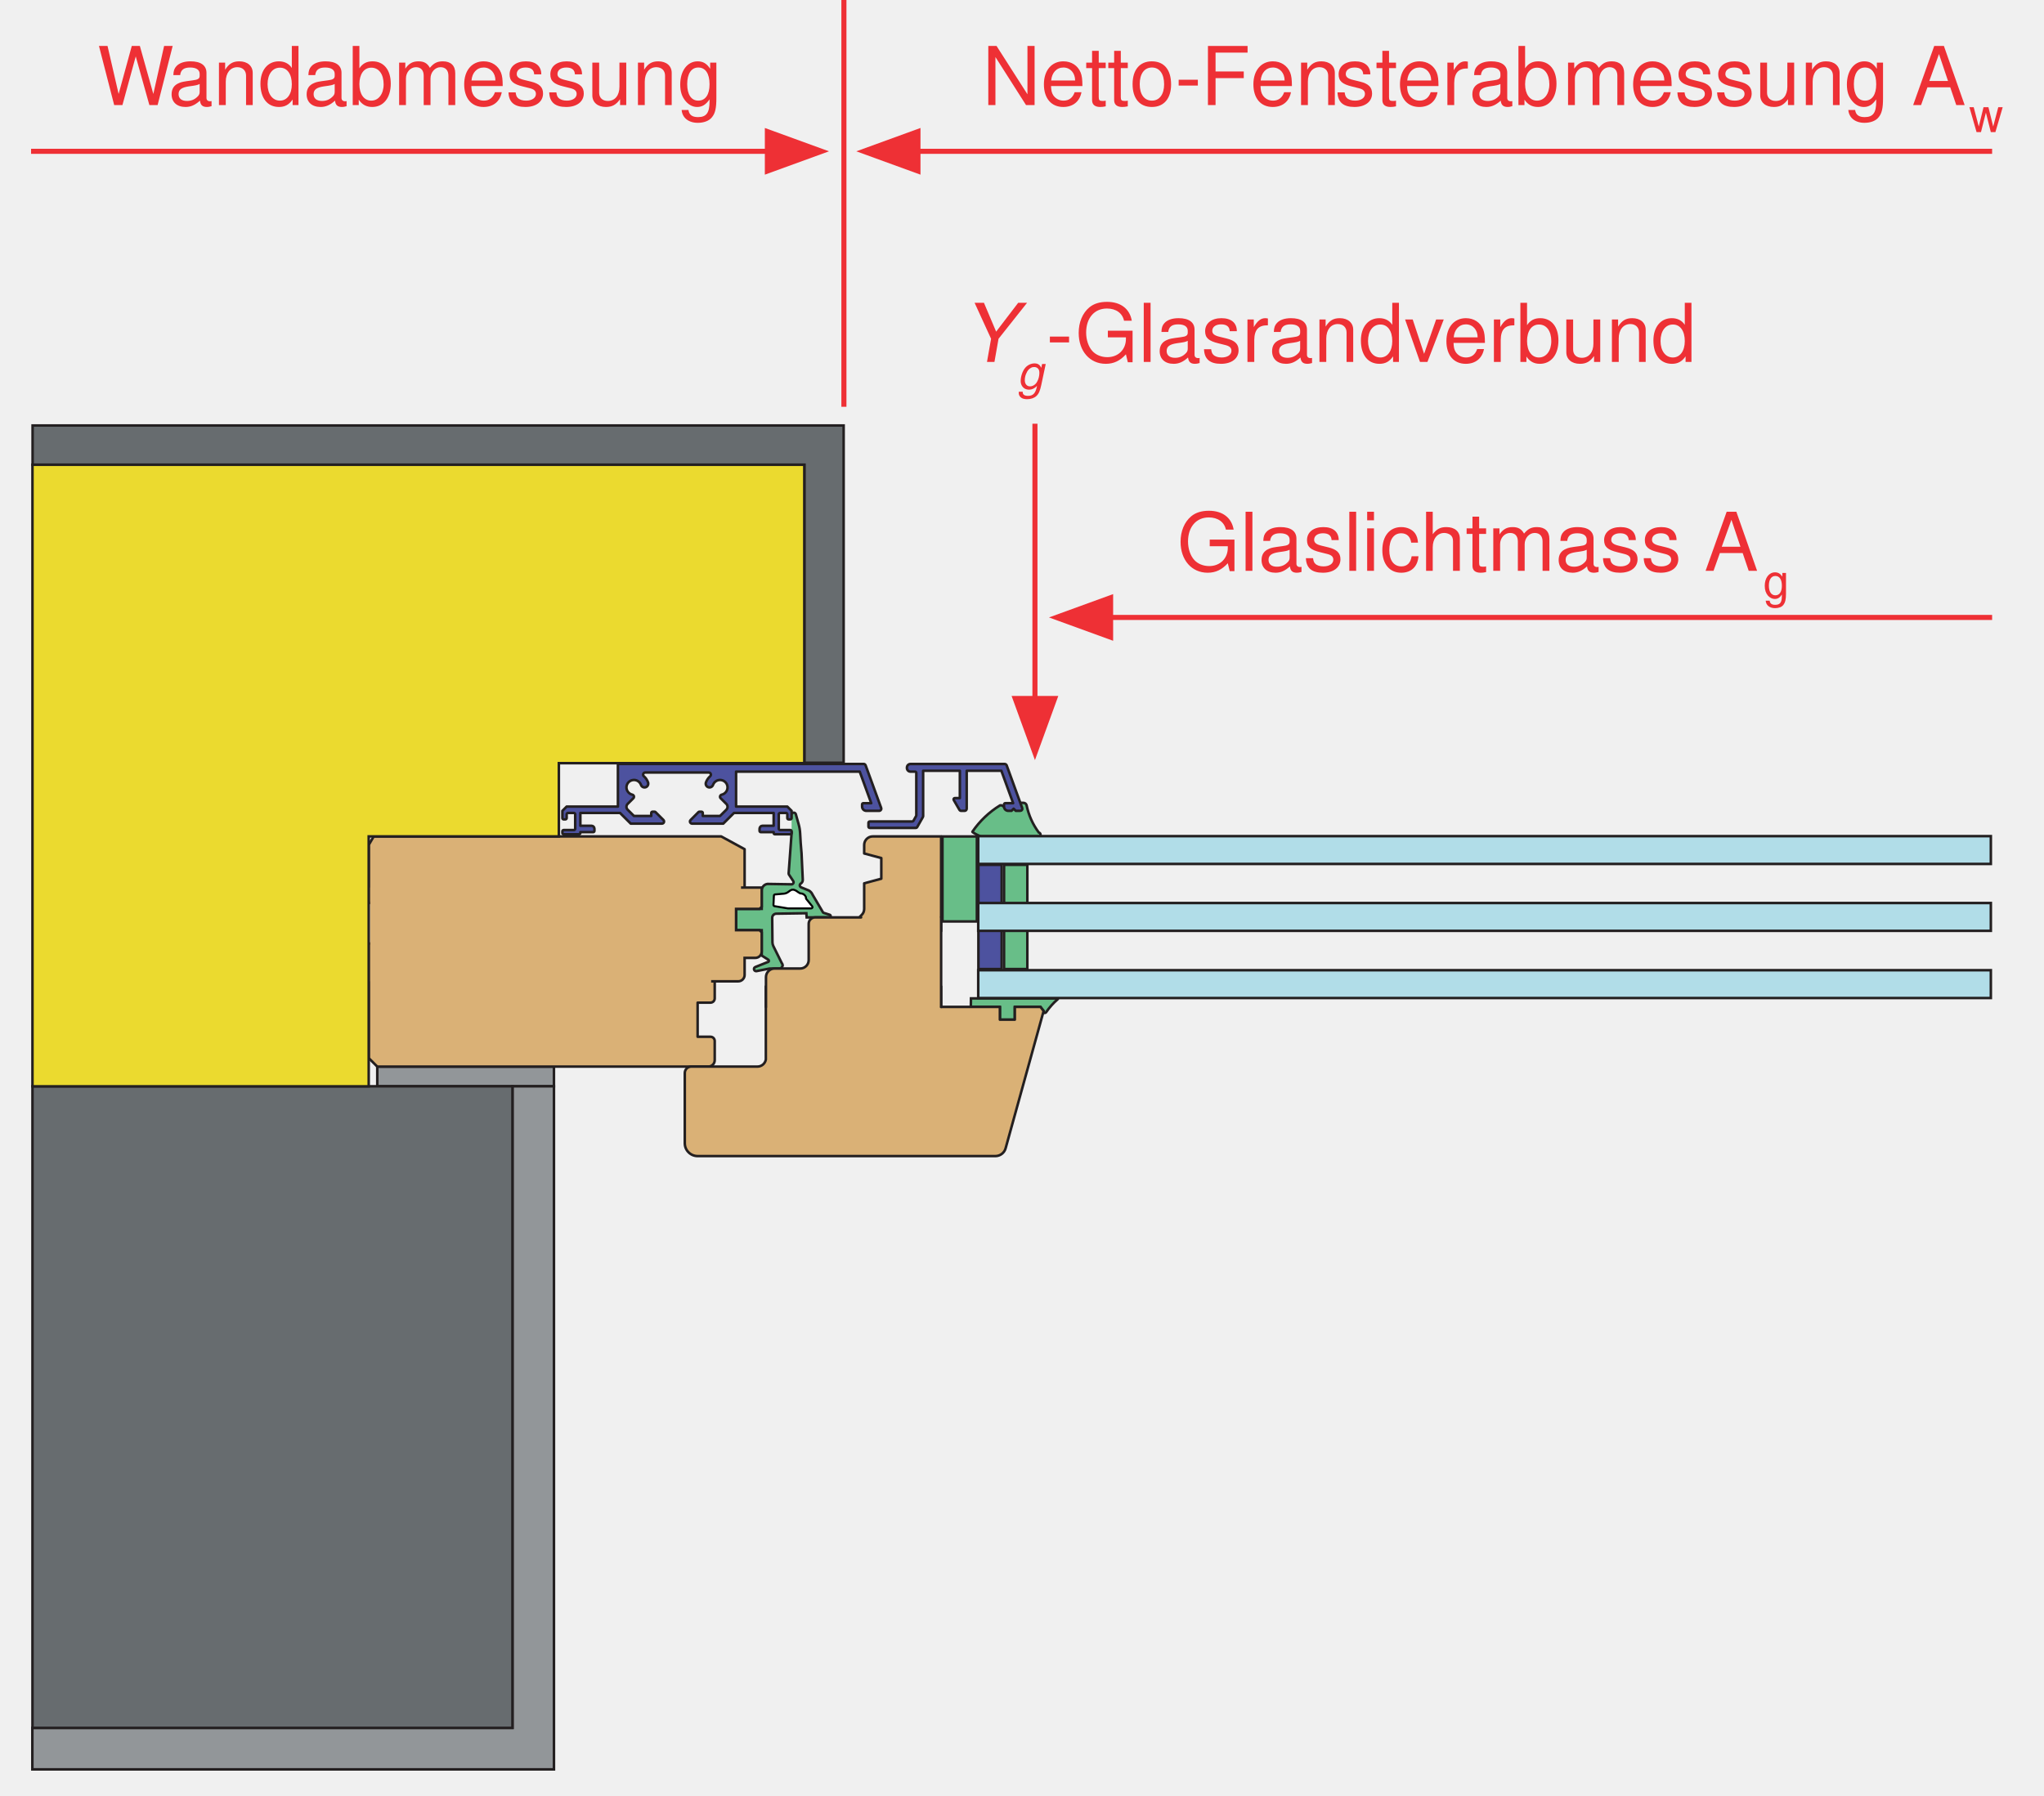
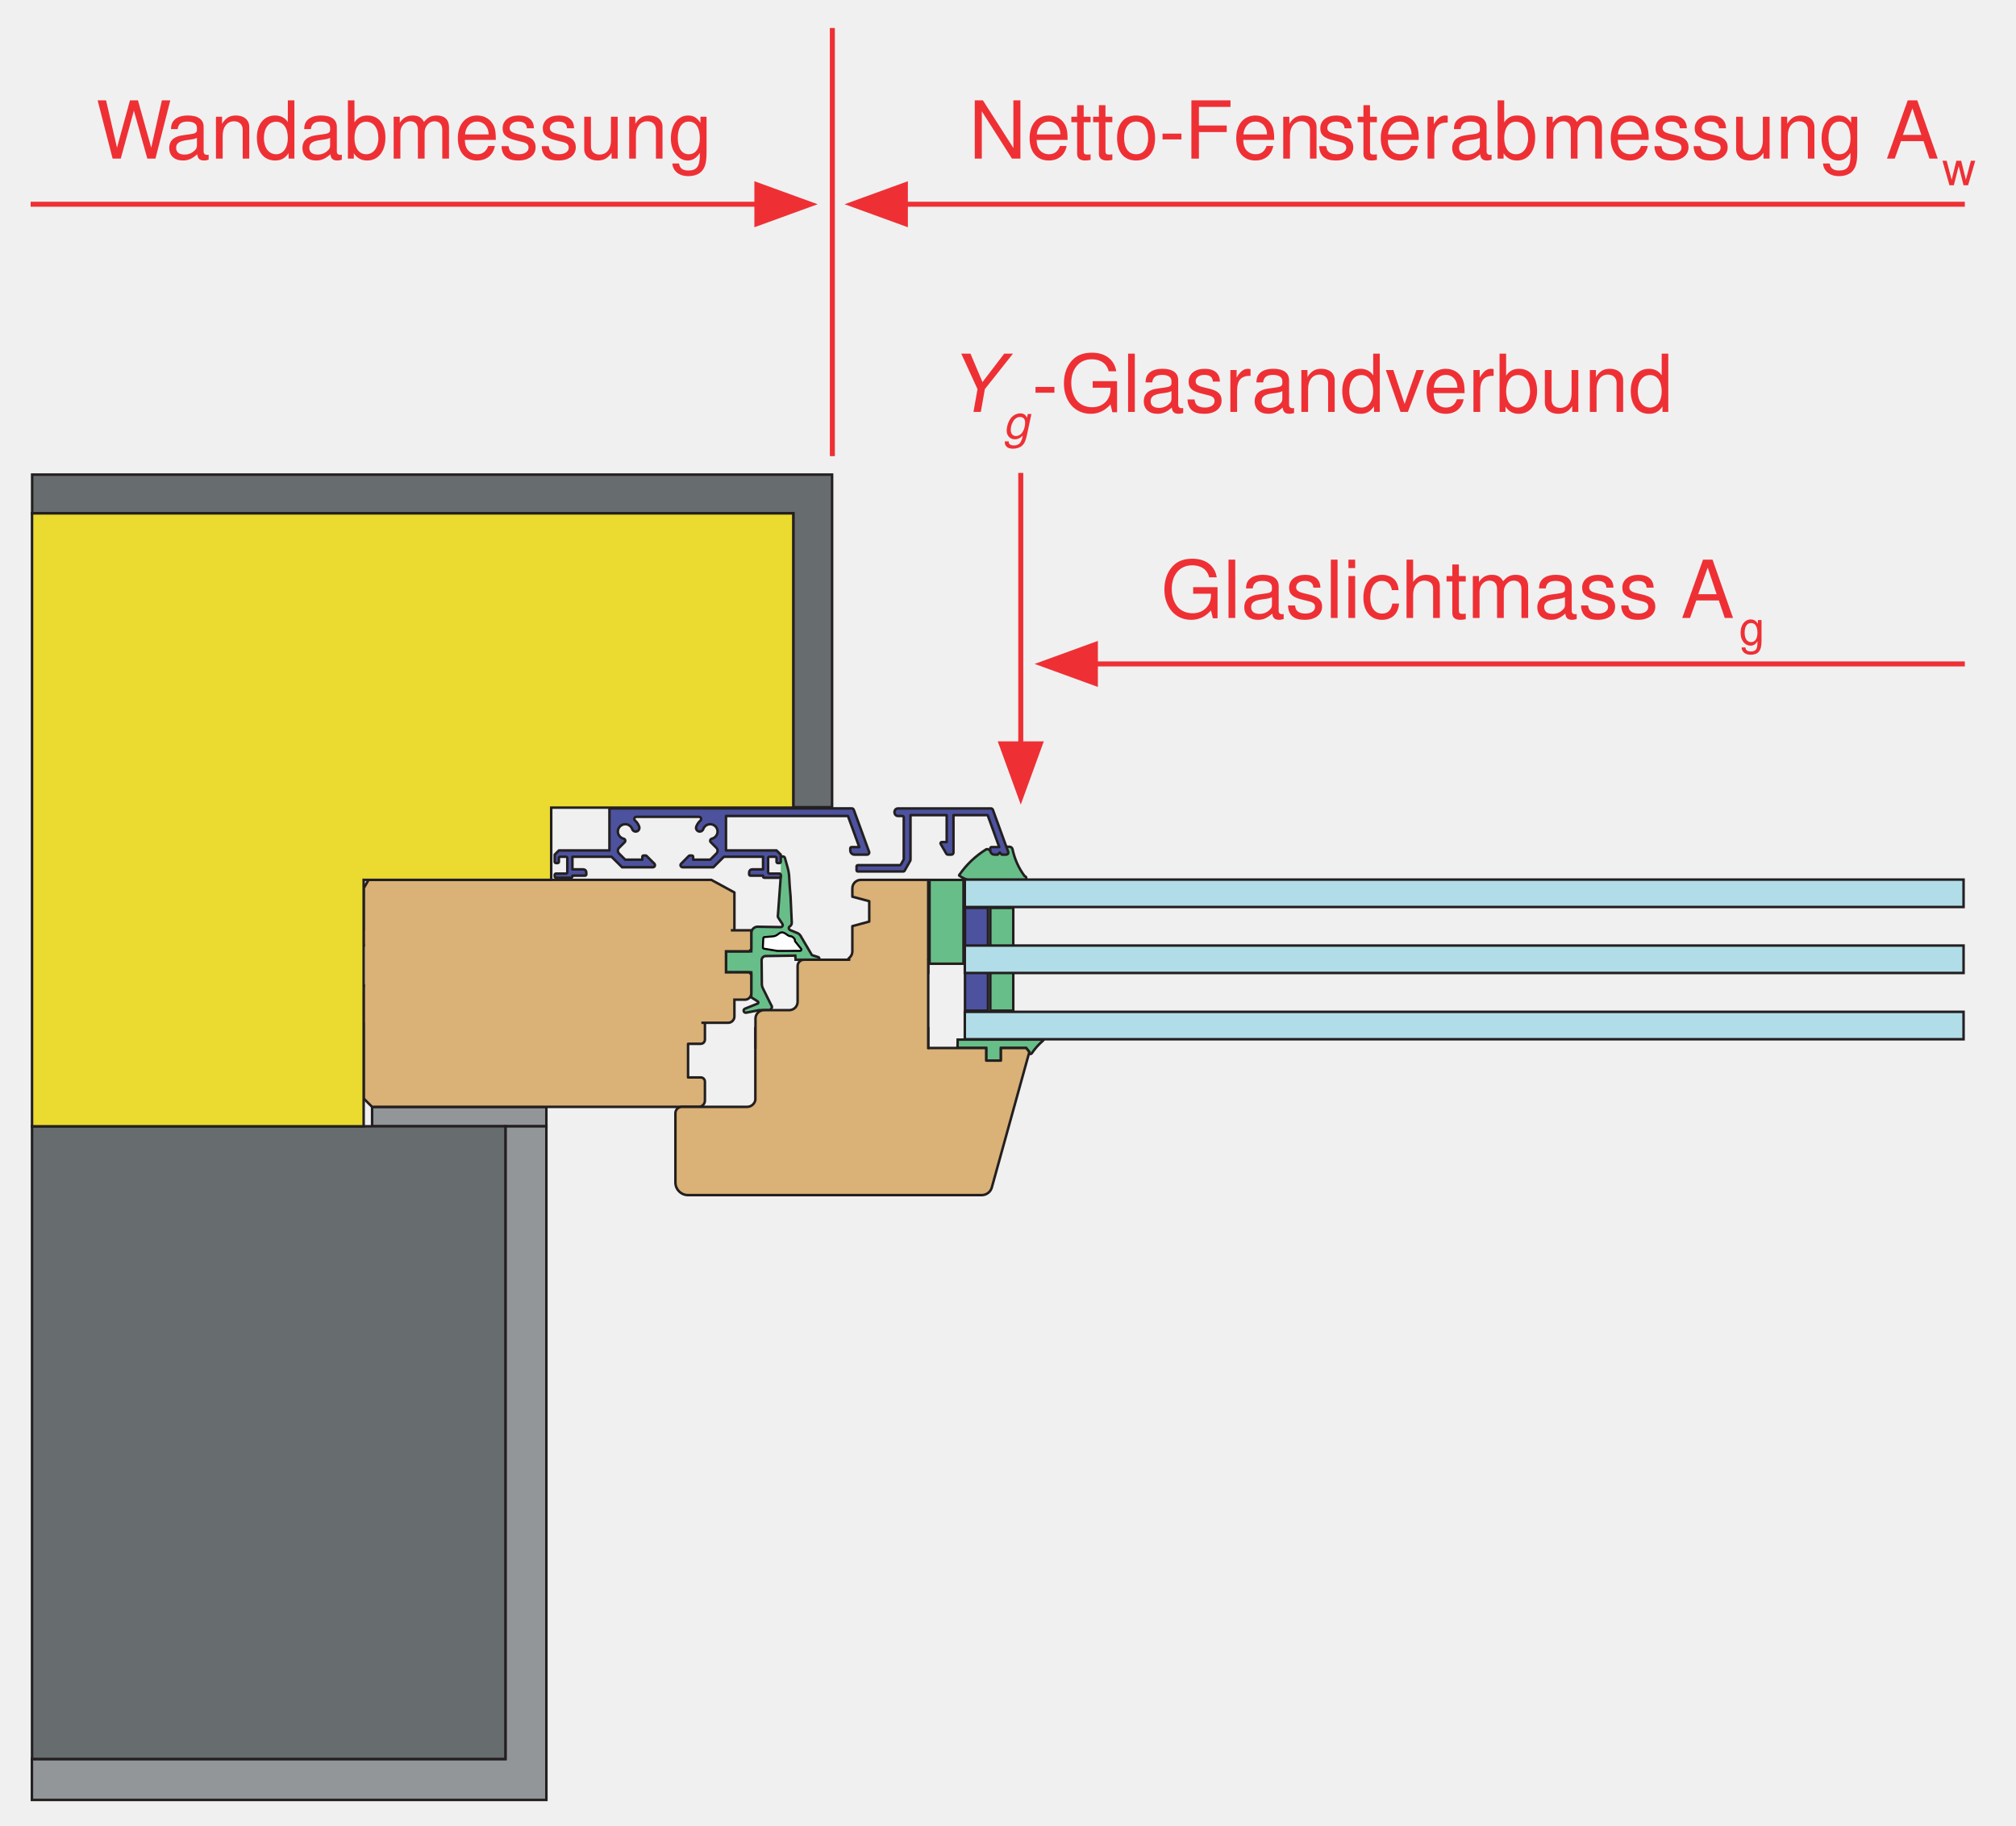
- <svg xmlns="http://www.w3.org/2000/svg" width="100%" height="100%" viewBox="0 0 403 354" version="1.1" xml:space="preserve" style="fill-rule:evenodd;clip-rule:evenodd;">
-   <g transform="matrix(1,0,0,1,-3218,-274)">
+ <svg xmlns="http://www.w3.org/2000/svg" width="100%" height="100%" viewBox="0 0 403 365" version="1.1" xml:space="preserve" style="fill-rule:evenodd;clip-rule:evenodd;">
+   <g transform="matrix(1,0,0,1,-3218,-263)">
    <g transform="matrix(2,0,0,2,2678.74,0)">
      <rect id="Page-3" x="0" y="0" width="595.276" height="841.89" style="fill:none;" />
      <g id="Page-31">
        <g>
          <clipPath id="_clip1">
            <rect x="272.693" y="178.823" width="193.323" height="132.757" clip-rule="nonzero" />
          </clipPath>
          <g clip-path="url(#_clip1)">
            <g transform="matrix(1,0,0,1,0,-355.625)">
              <rect x="306.822" y="597.785" width="17.417" height="1.945" style="fill:rgb(146,150,153);stroke:rgb(35,31,32);stroke-width:0.25px;" />
            </g>
            <g transform="matrix(1,0,0,1,347.668,230.923)">
              <path d="M0,-11.961L0,-11.79L-0.292,-7.819C-0.293,-7.774 -0.284,-7.725 -0.257,-7.685L0.16,-7.055C0.206,-6.983 0.206,-6.887 0.158,-6.819C0.106,-6.747 0.019,-6.714 -0.066,-6.735L-2.376,-6.771C-2.695,-6.733 -2.935,-6.466 -2.947,-6.146L-2.947,-4.312L-5.473,-4.312L-5.473,-2.211L-2.947,-2.211L-2.947,0.291L-2.296,0.702C-2.262,0.724 -2.246,0.76 -2.241,0.801C-2.238,0.839 -2.251,0.877 -2.282,0.904L-3.58,1.423C-3.681,1.464 -3.733,1.572 -3.7,1.678C-3.671,1.781 -3.567,1.844 -3.46,1.825L-2.176,1.572L-1.157,1.572C-1.142,1.57 -1.126,1.563 -1.113,1.553L-1.029,1.512C-1.005,1.502 -0.989,1.483 -0.974,1.464L-0.897,1.329C-0.875,1.298 -0.873,1.26 -0.882,1.226L-0.928,1.096L-0.962,1.053L-1.801,-0.642C-1.857,-0.754 -1.885,-0.88 -1.89,-1.004L-1.914,-3.406C-1.919,-3.519 -1.878,-3.627 -1.801,-3.711C-1.724,-3.793 -1.613,-3.838 -1.502,-3.838L1.453,-3.882L1.483,-3.471L3.742,-3.471C3.8,-3.483 3.848,-3.533 3.851,-3.593C3.856,-3.651 3.816,-3.706 3.764,-3.728L3.158,-3.92C3.132,-3.93 3.105,-3.949 3.089,-3.976L2.062,-5.718C1.989,-5.891 1.862,-6.031 1.702,-6.122L0.94,-6.435C0.865,-6.466 0.815,-6.533 0.807,-6.613C0.798,-6.69 0.836,-6.766 0.906,-6.807C1.031,-6.887 1.108,-7.031 1.1,-7.182L0.98,-9.783L0.894,-10.829L0.841,-11.747C0.824,-12.055 0.776,-12.365 0.691,-12.663L0.427,-13.605C0.416,-13.708 0.329,-13.792 0.228,-13.797C0.119,-13.805 0.026,-13.737 0,-13.634" style="fill:rgb(104,190,136);fill-rule:nonzero;stroke:rgb(35,31,32);stroke-width:0.25px;" />
            </g>
            <g transform="matrix(1,0,0,1,349.701,224.904)">
              <path d="M0,1.454L-0.575,0.74C-0.618,0.692 -0.63,0.625 -0.618,0.56C-0.704,0.324 -0.933,0.173 -1.182,0.182L-1.421,0.038C-1.502,-0.036 -1.596,-0.096 -1.7,-0.135L-1.762,-0.161C-1.892,-0.209 -2.041,-0.19 -2.157,-0.109L-2.274,-0.027L-2.385,0.055C-2.51,0.141 -2.652,0.197 -2.803,0.209L-3.666,0.283C-3.73,0.288 -3.779,0.339 -3.779,0.404L-3.822,1.31C-3.824,1.372 -3.779,1.43 -3.719,1.44L-2.38,1.663L-0.102,1.661C-0.048,1.661 -0.005,1.632 0.017,1.586C0.033,1.543 0.028,1.493 0,1.454" style="fill:white;fill-rule:nonzero;" />
            </g>
            <g transform="matrix(1,0,0,1,349.701,224.904)">
              <path d="M0,1.454L-0.577,0.74C-0.618,0.692 -0.63,0.625 -0.618,0.56C-0.704,0.324 -0.933,0.173 -1.182,0.182L-1.421,0.038C-1.502,-0.036 -1.596,-0.096 -1.7,-0.135L-1.762,-0.161C-1.892,-0.209 -2.041,-0.19 -2.157,-0.109L-2.274,-0.027L-2.385,0.055C-2.51,0.141 -2.652,0.197 -2.803,0.209L-3.666,0.283C-3.73,0.288 -3.779,0.339 -3.779,0.404L-3.822,1.31C-3.824,1.372 -3.779,1.43 -3.719,1.44L-2.38,1.663L-0.102,1.661C-0.048,1.661 -0.005,1.632 0.017,1.586C0.033,1.543 0.028,1.493 0,1.454Z" style="fill:none;fill-rule:nonzero;stroke:black;stroke-width:0.2px;stroke-linecap:round;stroke-linejoin:round;" />
            </g>
            <g transform="matrix(1,0,0,1,368.2,236.697)">
              <path d="M0,-0.421L-2.865,-0.421L-2.85,-1.26L5.682,-1.26C5.699,-1.262 5.719,-1.25 5.724,-1.233C5.731,-1.217 5.724,-1.2 5.712,-1.188C5.267,-0.805 4.879,-0.368 4.551,0.115C4.515,0.161 4.464,0.185 4.411,0.18C4.356,0.178 4.306,0.146 4.281,0.098L4.312,-0.015L4.002,-0.421L1.474,-0.421L1.474,0.841L0,0.841" style="fill:rgb(104,190,136);fill-rule:nonzero;" />
            </g>
            <g transform="matrix(1,0,0,1,368.2,236.697)">
              <path d="M0,-0.421L-2.865,-0.421L-2.85,-1.26L5.682,-1.26C5.699,-1.262 5.719,-1.25 5.724,-1.233C5.731,-1.217 5.724,-1.2 5.712,-1.188C5.267,-0.805 4.879,-0.368 4.551,0.115C4.515,0.161 4.464,0.185 4.411,0.18C4.356,0.178 4.306,0.146 4.281,0.098L4.312,-0.015L4.002,-0.421L1.474,-0.421L1.474,0.841L0,0.841L0,-0.421Z" style="fill:none;fill-rule:nonzero;stroke:rgb(35,31,32);stroke-width:0.25px;" />
            </g>
            <g transform="matrix(1,0,0,1,370.241,219.397)">
              <path d="M0,-3.17C0.012,-3.201 0.036,-3.228 0.072,-3.24L0.286,-3.24C0.432,-3.24 0.558,-3.139 0.591,-2.999C0.793,-2.026 1.202,-1.108 1.796,-0.312C1.894,-0.29 1.966,-0.206 1.966,-0.105L1.966,-0.014C1.966,0.01 1.959,0.032 1.945,0.046C1.925,0.063 1.906,0.07 1.882,0.07L-3.899,0.07C-4.195,-0.031 -4.476,-0.173 -4.733,-0.353C-4.745,-0.362 -4.754,-0.38 -4.75,-0.396C-4.036,-1.442 -3.108,-2.326 -2.028,-2.99C-1.981,-3.002 -1.926,-3.004 -1.875,-2.993L-1.637,-2.872" style="fill:rgb(104,190,136);fill-rule:nonzero;" />
            </g>
            <g transform="matrix(1,0,0,1,370.241,219.397)">
              <path d="M0,-3.17C0.012,-3.201 0.036,-3.228 0.072,-3.24L0.286,-3.24C0.432,-3.24 0.558,-3.139 0.591,-2.999C0.793,-2.026 1.202,-1.108 1.796,-0.312C1.894,-0.29 1.966,-0.206 1.966,-0.105L1.966,-0.014C1.966,0.01 1.959,0.032 1.945,0.046C1.925,0.063 1.906,0.07 1.882,0.07L-3.899,0.07C-4.195,-0.031 -4.476,-0.173 -4.733,-0.353C-4.745,-0.362 -4.754,-0.38 -4.748,-0.396C-4.036,-1.442 -3.108,-2.326 -2.028,-2.99C-1.981,-3.002 -1.926,-3.004 -1.875,-2.993L-1.637,-2.872" style="fill:none;fill-rule:nonzero;stroke:rgb(35,31,32);stroke-width:0.25px;" />
            </g>
            <g transform="matrix(1,0,0,1,330.545,219.256)">
              <path d="M0,-6.933L24.222,-6.933C24.311,-6.933 24.391,-6.878 24.42,-6.794L25.954,-2.592C25.963,-2.568 25.965,-2.546 25.965,-2.519C25.965,-2.464 25.944,-2.411 25.901,-2.371C25.865,-2.332 25.809,-2.311 25.754,-2.311L24.492,-2.311C24.384,-2.311 24.273,-2.354 24.194,-2.433C24.115,-2.513 24.072,-2.618 24.072,-2.731L24.072,-2.94C24.072,-2.972 24.084,-3.005 24.105,-3.029C24.129,-3.053 24.163,-3.065 24.196,-3.065L24.973,-3.065L23.838,-6.175L11.649,-6.175L11.649,-2.731L16.701,-2.731L17.123,-2.311L17.123,-1.594C17.123,-1.563 17.11,-1.529 17.083,-1.505C17.062,-1.484 17.031,-1.469 16.997,-1.469L16.826,-1.469C16.795,-1.469 16.766,-1.484 16.737,-1.505C16.716,-1.529 16.701,-1.563 16.701,-1.594L16.701,-1.972C16.701,-2.007 16.687,-2.039 16.663,-2.063C16.641,-2.087 16.608,-2.101 16.577,-2.101L15.985,-2.101C15.954,-2.101 15.92,-2.087 15.896,-2.063C15.872,-2.039 15.858,-2.007 15.858,-1.972L15.858,-0.546C15.858,-0.512 15.872,-0.479 15.896,-0.457C15.92,-0.431 15.954,-0.419 15.985,-0.419L16.997,-0.419C17.031,-0.419 17.062,-0.404 17.083,-0.383C17.11,-0.359 17.123,-0.328 17.123,-0.294L17.123,-0.126C17.123,-0.092 17.11,-0.058 17.083,-0.036C17.062,-0.013 17.031,0 16.997,0L15.478,0C15.447,0 15.416,-0.013 15.389,-0.036C15.37,-0.058 15.353,-0.092 15.353,-0.126L15.353,-0.21L14.091,-0.21C14.06,-0.21 14.024,-0.221 14.002,-0.246C13.976,-0.27 13.963,-0.301 13.963,-0.335L13.963,-0.546C13.963,-0.623 13.995,-0.695 14.052,-0.753C14.105,-0.808 14.182,-0.839 14.26,-0.839L15.353,-0.839L15.353,-2.101L11.44,-2.101L10.384,-1.048L7.312,-1.048C7.254,-1.048 7.202,-1.07 7.166,-1.111C7.122,-1.15 7.101,-1.202 7.101,-1.26C7.101,-1.315 7.122,-1.368 7.166,-1.407L7.944,-2.19C7.967,-2.212 8,-2.224 8.033,-2.224L8.237,-2.224C8.269,-2.224 8.303,-2.212 8.326,-2.19C8.351,-2.164 8.366,-2.133 8.366,-2.101L8.366,-1.806L10.069,-1.806L10.688,-2.421C10.762,-2.495 10.807,-2.599 10.807,-2.707C10.807,-2.818 10.762,-2.921 10.688,-2.995L10.129,-3.551C10.076,-3.604 10.053,-3.683 10.076,-3.758C10.098,-3.83 10.158,-3.887 10.233,-3.904C10.577,-3.984 10.817,-4.296 10.807,-4.649C10.793,-5 10.528,-5.296 10.18,-5.347C9.832,-5.402 9.492,-5.2 9.375,-4.866C9.305,-4.673 9.096,-4.575 8.904,-4.642C8.714,-4.709 8.61,-4.921 8.678,-5.113C8.765,-5.347 8.906,-5.558 9.096,-5.724C9.161,-5.781 9.185,-5.873 9.151,-5.957C9.12,-6.036 9.043,-6.091 8.954,-6.091L2.695,-6.091C2.606,-6.091 2.526,-6.036 2.498,-5.957C2.467,-5.873 2.49,-5.781 2.556,-5.724C2.746,-5.558 2.887,-5.347 2.971,-5.113C3.036,-4.921 2.935,-4.709 2.746,-4.642C2.553,-4.575 2.343,-4.673 2.276,-4.866C2.159,-5.2 1.817,-5.402 1.469,-5.347C1.12,-5.296 0.856,-5 0.841,-4.649C0.831,-4.296 1.075,-3.984 1.418,-3.904C1.491,-3.887 1.553,-3.83 1.575,-3.758C1.591,-3.683 1.575,-3.604 1.519,-3.551L0.961,-2.995C0.887,-2.921 0.841,-2.818 0.841,-2.707C0.841,-2.599 0.887,-2.495 0.961,-2.421L1.58,-1.806L3.286,-1.806L3.286,-2.101C3.286,-2.133 3.3,-2.164 3.323,-2.19C3.346,-2.212 3.379,-2.224 3.411,-2.224L3.615,-2.224C3.649,-2.224 3.681,-2.212 3.704,-2.19L4.49,-1.407C4.527,-1.368 4.55,-1.315 4.55,-1.26C4.55,-1.202 4.527,-1.15 4.49,-1.111C4.447,-1.07 4.396,-1.048 4.339,-1.048L1.265,-1.048L0.211,-2.101L-3.702,-2.101L-3.702,-0.839L-2.611,-0.839C-2.531,-0.839 -2.457,-0.808 -2.399,-0.753C-2.348,-0.695 -2.315,-0.623 -2.315,-0.546L-2.315,-0.335C-2.315,-0.301 -2.327,-0.27 -2.35,-0.246C-2.375,-0.221 -2.408,-0.21 -2.437,-0.21L-3.702,-0.21L-3.702,-0.126C-3.702,-0.092 -3.719,-0.058 -3.74,-0.036C-3.765,-0.013 -3.795,0 -3.829,0L-5.346,0C-5.379,0 -5.413,-0.013 -5.435,-0.036C-5.462,-0.058 -5.473,-0.092 -5.473,-0.126L-5.473,-0.294C-5.473,-0.328 -5.462,-0.359 -5.435,-0.383C-5.413,-0.404 -5.379,-0.419 -5.346,-0.419L-4.336,-0.419C-4.303,-0.419 -4.269,-0.431 -4.25,-0.457C-4.22,-0.479 -4.212,-0.512 -4.212,-0.546L-4.212,-1.972C-4.212,-2.007 -4.22,-2.039 -4.25,-2.063C-4.269,-2.087 -4.303,-2.101 -4.336,-2.101L-4.926,-2.101C-4.959,-2.101 -4.99,-2.087 -5.014,-2.063C-5.04,-2.039 -5.053,-2.007 -5.053,-1.972L-5.053,-1.594C-5.053,-1.563 -5.065,-1.529 -5.091,-1.505C-5.111,-1.484 -5.147,-1.469 -5.178,-1.469L-5.346,-1.469C-5.379,-1.469 -5.413,-1.484 -5.435,-1.505C-5.462,-1.529 -5.473,-1.563 -5.473,-1.594L-5.473,-2.311L-5.053,-2.731L0,-2.731" style="fill:rgb(77,82,159);fill-rule:nonzero;" />
            </g>
            <g transform="matrix(1,0,0,1,330.545,219.256)">
              <path d="M0,-6.933L24.222,-6.933C24.311,-6.933 24.391,-6.878 24.42,-6.794L25.954,-2.592C25.963,-2.568 25.965,-2.546 25.965,-2.519C25.965,-2.464 25.944,-2.411 25.901,-2.371C25.865,-2.332 25.809,-2.311 25.754,-2.311L24.492,-2.311C24.384,-2.311 24.273,-2.354 24.194,-2.433C24.115,-2.513 24.072,-2.618 24.072,-2.731L24.072,-2.94C24.072,-2.972 24.084,-3.005 24.105,-3.029C24.129,-3.053 24.165,-3.065 24.196,-3.065L24.973,-3.065L23.838,-6.175L11.649,-6.175L11.649,-2.731L16.701,-2.731L17.123,-2.311L17.123,-1.594C17.123,-1.563 17.11,-1.529 17.083,-1.505C17.062,-1.484 17.031,-1.469 16.997,-1.469L16.826,-1.469C16.795,-1.469 16.766,-1.484 16.737,-1.505C16.716,-1.529 16.701,-1.563 16.701,-1.594L16.701,-1.972C16.701,-2.007 16.687,-2.039 16.663,-2.063C16.641,-2.087 16.608,-2.101 16.577,-2.101L15.985,-2.101C15.954,-2.101 15.92,-2.087 15.896,-2.063C15.872,-2.039 15.858,-2.007 15.858,-1.972L15.858,-0.546C15.858,-0.512 15.872,-0.479 15.896,-0.457C15.92,-0.431 15.954,-0.419 15.985,-0.419L16.997,-0.419C17.031,-0.419 17.062,-0.404 17.083,-0.383C17.11,-0.359 17.123,-0.328 17.123,-0.294L17.123,-0.126C17.123,-0.092 17.11,-0.058 17.083,-0.036C17.062,-0.013 17.031,0 16.997,0L15.478,0C15.447,0 15.416,-0.013 15.389,-0.036C15.37,-0.058 15.353,-0.092 15.353,-0.126L15.353,-0.21L14.091,-0.21C14.06,-0.21 14.024,-0.221 14.002,-0.246C13.976,-0.27 13.963,-0.301 13.963,-0.335L13.963,-0.546C13.963,-0.623 13.995,-0.695 14.052,-0.753C14.105,-0.808 14.182,-0.839 14.26,-0.839L15.353,-0.839L15.353,-2.101L11.44,-2.101L10.384,-1.048L7.312,-1.048C7.254,-1.048 7.202,-1.07 7.166,-1.111C7.122,-1.15 7.101,-1.202 7.101,-1.26C7.101,-1.315 7.122,-1.368 7.166,-1.407L7.944,-2.19C7.967,-2.212 8,-2.224 8.033,-2.224L8.237,-2.224C8.269,-2.224 8.303,-2.212 8.326,-2.19C8.351,-2.164 8.366,-2.133 8.366,-2.101L8.366,-1.806L10.069,-1.806L10.688,-2.421C10.762,-2.495 10.807,-2.599 10.807,-2.707C10.807,-2.818 10.762,-2.921 10.688,-2.995L10.129,-3.551C10.076,-3.604 10.053,-3.683 10.076,-3.758C10.098,-3.83 10.158,-3.887 10.233,-3.904C10.577,-3.984 10.817,-4.296 10.807,-4.649C10.793,-5 10.528,-5.296 10.18,-5.347C9.832,-5.402 9.492,-5.2 9.375,-4.866C9.305,-4.673 9.096,-4.575 8.904,-4.642C8.714,-4.709 8.61,-4.921 8.678,-5.113C8.765,-5.347 8.906,-5.558 9.096,-5.724C9.161,-5.781 9.185,-5.873 9.151,-5.957C9.12,-6.036 9.043,-6.091 8.954,-6.091L2.695,-6.091C2.606,-6.091 2.526,-6.036 2.498,-5.957C2.467,-5.873 2.49,-5.781 2.556,-5.724C2.746,-5.558 2.887,-5.347 2.971,-5.113C3.036,-4.921 2.935,-4.709 2.746,-4.642C2.553,-4.575 2.343,-4.673 2.276,-4.866C2.159,-5.2 1.817,-5.402 1.469,-5.347C1.12,-5.296 0.856,-5 0.841,-4.649C0.831,-4.296 1.075,-3.984 1.418,-3.904C1.491,-3.887 1.553,-3.83 1.575,-3.758C1.591,-3.683 1.575,-3.604 1.519,-3.551L0.961,-2.995C0.887,-2.921 0.841,-2.818 0.841,-2.707C0.841,-2.599 0.887,-2.495 0.961,-2.421L1.58,-1.806L3.286,-1.806L3.286,-2.101C3.286,-2.133 3.3,-2.164 3.323,-2.19C3.346,-2.212 3.379,-2.224 3.411,-2.224L3.615,-2.224C3.649,-2.224 3.681,-2.212 3.704,-2.19L4.49,-1.407C4.527,-1.368 4.55,-1.315 4.55,-1.26C4.55,-1.202 4.527,-1.15 4.49,-1.111C4.447,-1.07 4.396,-1.048 4.339,-1.048L1.265,-1.048L0.211,-2.101L-3.702,-2.101L-3.702,-0.839L-2.611,-0.839C-2.531,-0.839 -2.457,-0.808 -2.399,-0.753C-2.348,-0.695 -2.315,-0.623 -2.315,-0.546L-2.315,-0.335C-2.315,-0.301 -2.327,-0.27 -2.35,-0.246C-2.375,-0.221 -2.408,-0.21 -2.437,-0.21L-3.702,-0.21L-3.702,-0.126C-3.702,-0.092 -3.719,-0.058 -3.74,-0.036C-3.765,-0.013 -3.795,0 -3.829,0L-5.346,0C-5.379,0 -5.413,-0.013 -5.435,-0.036C-5.462,-0.058 -5.473,-0.092 -5.473,-0.126L-5.473,-0.294C-5.473,-0.328 -5.462,-0.359 -5.435,-0.383C-5.413,-0.404 -5.379,-0.419 -5.346,-0.419L-4.336,-0.419C-4.303,-0.419 -4.269,-0.431 -4.25,-0.457C-4.22,-0.479 -4.212,-0.512 -4.212,-0.546L-4.212,-1.972C-4.212,-2.007 -4.22,-2.039 -4.25,-2.063C-4.269,-2.087 -4.303,-2.101 -4.336,-2.101L-4.926,-2.101C-4.959,-2.101 -4.99,-2.087 -5.014,-2.063C-5.04,-2.039 -5.053,-2.007 -5.053,-1.972L-5.053,-1.594C-5.053,-1.563 -5.065,-1.529 -5.091,-1.505C-5.111,-1.484 -5.147,-1.469 -5.178,-1.469L-5.346,-1.469C-5.379,-1.469 -5.413,-1.484 -5.435,-1.505C-5.462,-1.529 -5.473,-1.563 -5.473,-1.594L-5.473,-2.311L-5.053,-2.731L0,-2.731L0,-6.933Z" style="fill:none;fill-rule:nonzero;stroke:rgb(35,31,32);stroke-width:0.25px;stroke-linecap:round;stroke-linejoin:round;" />
            </g>
            <g transform="matrix(1,0,0,1,0,-373.829)">
              <rect x="366.064" y="606.489" width="99.826" height="2.741" style="fill:rgb(177,221,232);stroke:rgb(35,31,32);stroke-width:0.25px;stroke-miterlimit:3.864;" />
            </g>
            <g transform="matrix(1,0,0,1,364.717,214.008)">
              <path d="M0,2.937L-0.327,2.937C-0.399,2.937 -0.47,2.899 -0.507,2.834L-1.067,1.868C-1.091,1.827 -1.091,1.778 -1.067,1.74C-1.043,1.702 -1.004,1.678 -0.958,1.678L-0.464,1.678L-0.464,-1.012L-4.082,-1.012L-4.082,3.473C-4.082,3.495 -4.088,3.517 -4.1,3.536L-4.677,4.555C-4.702,4.596 -4.742,4.62 -4.786,4.62L-9.348,4.62C-9.382,4.62 -9.41,4.606 -9.435,4.584C-9.461,4.56 -9.473,4.526 -9.473,4.492L-9.473,4.115C-9.473,4.081 -9.461,4.048 -9.435,4.024C-9.41,4.002 -9.382,3.988 -9.348,3.988L-5.155,3.988C-5.113,3.988 -5.069,3.964 -5.043,3.925L-4.773,3.444C-4.761,3.425 -4.756,3.401 -4.756,3.382L-4.756,-0.803C-4.756,-0.834 -4.771,-0.868 -4.793,-0.892C-4.819,-0.916 -4.848,-0.928 -4.882,-0.928L-5.324,-0.928C-5.418,-0.928 -5.512,-0.964 -5.579,-1.034C-5.644,-1.101 -5.682,-1.19 -5.682,-1.286L-5.682,-1.327C-5.682,-1.423 -5.644,-1.515 -5.579,-1.58C-5.512,-1.647 -5.418,-1.683 -5.324,-1.683L3.952,-1.683C4.039,-1.683 4.118,-1.63 4.152,-1.546L5.681,2.656C5.704,2.721 5.697,2.795 5.656,2.848C5.618,2.904 5.551,2.937 5.486,2.937L5.048,2.937L4.84,2.728L4.627,2.937L4.31,2.937C4.2,2.937 4.094,2.894 4.012,2.815C3.933,2.735 3.887,2.629 3.887,2.516L3.887,2.307C3.887,2.276 3.902,2.243 3.928,2.219C3.95,2.195 3.984,2.182 4.012,2.182L4.791,2.182L3.63,-1.012L0.212,-1.012L0.212,2.728C0.212,2.783 0.19,2.839 0.15,2.877C0.111,2.916 0.058,2.937 0,2.937" style="fill:rgb(77,82,159);fill-rule:nonzero;" />
            </g>
            <g transform="matrix(1,0,0,1,364.717,214.008)">
              <path d="M0,2.937L-0.327,2.937C-0.399,2.937 -0.47,2.899 -0.507,2.834L-1.067,1.868C-1.091,1.827 -1.091,1.778 -1.067,1.74C-1.043,1.702 -1.004,1.678 -0.958,1.678L-0.464,1.678L-0.464,-1.012L-4.082,-1.012L-4.082,3.473C-4.082,3.495 -4.088,3.517 -4.1,3.536L-4.677,4.555C-4.702,4.596 -4.742,4.62 -4.788,4.62L-9.348,4.62C-9.382,4.62 -9.41,4.606 -9.435,4.584C-9.461,4.56 -9.473,4.526 -9.473,4.492L-9.473,4.115C-9.473,4.081 -9.461,4.048 -9.435,4.024C-9.41,4.002 -9.382,3.988 -9.348,3.988L-5.155,3.988C-5.113,3.988 -5.069,3.964 -5.043,3.925L-4.773,3.444C-4.761,3.425 -4.756,3.401 -4.756,3.382L-4.756,-0.803C-4.756,-0.834 -4.773,-0.868 -4.793,-0.892C-4.819,-0.916 -4.848,-0.928 -4.882,-0.928L-5.324,-0.928C-5.421,-0.928 -5.512,-0.964 -5.579,-1.034C-5.644,-1.101 -5.682,-1.19 -5.682,-1.286L-5.682,-1.327C-5.682,-1.423 -5.644,-1.515 -5.579,-1.58C-5.512,-1.647 -5.421,-1.683 -5.324,-1.683L3.952,-1.683C4.039,-1.683 4.118,-1.63 4.152,-1.546L5.681,2.656C5.704,2.721 5.697,2.795 5.656,2.848C5.618,2.904 5.551,2.937 5.486,2.937L5.048,2.937L4.84,2.728L4.627,2.937L4.31,2.937C4.2,2.937 4.094,2.894 4.012,2.815C3.933,2.735 3.887,2.629 3.887,2.516L3.887,2.307C3.887,2.276 3.902,2.243 3.928,2.219C3.95,2.195 3.984,2.182 4.012,2.182L4.791,2.182L3.63,-1.012L0.212,-1.012L0.212,2.728C0.212,2.783 0.19,2.839 0.15,2.877C0.111,2.916 0.058,2.937 0,2.937Z" style="fill:none;fill-rule:nonzero;stroke:rgb(35,31,32);stroke-width:0.25px;stroke-linecap:round;stroke-linejoin:round;" />
            </g>
            <g transform="matrix(1,0,0,1,340.088,242.161)">
              <path d="M0,-12.129L0,-6.726C0,-6.613 -0.046,-6.507 -0.123,-6.425C-0.203,-6.35 -0.308,-6.303 -0.424,-6.303L-1.685,-6.303L-1.685,-2.942L-0.424,-2.942C-0.308,-2.942 -0.203,-2.899 -0.123,-2.82C-0.046,-2.74 0,-2.634 0,-2.521L0,-0.632C0,-0.464 -0.068,-0.305 -0.185,-0.188C-0.303,-0.067 -0.467,0 -0.633,0L-33.268,0L-34.11,-0.841L-34.11,-12.129" style="fill:rgb(218,177,118);fill-rule:nonzero;" />
            </g>
            <g transform="matrix(1,0,0,1,340.088,242.161)">
              <path d="M0,-12.129L0,-6.726C0,-6.613 -0.046,-6.507 -0.123,-6.425C-0.203,-6.35 -0.308,-6.303 -0.424,-6.303L-1.685,-6.303L-1.685,-2.942L-0.424,-2.942C-0.308,-2.942 -0.203,-2.899 -0.123,-2.82C-0.046,-2.74 0,-2.634 0,-2.521L0,-0.632C0,-0.464 -0.068,-0.305 -0.185,-0.188C-0.303,-0.067 -0.467,0 -0.633,0L-33.268,0L-34.11,-0.841L-34.11,-12.129L0,-12.129Z" style="fill:none;fill-rule:nonzero;stroke:rgb(35,31,32);stroke-width:0.25px;stroke-linecap:round;stroke-linejoin:round;" />
            </g>
            <g transform="matrix(1,0,0,1,305.978,225.182)">
              <path d="M0,-4.874L0.493,-5.716L34.745,-5.716L37.057,-4.456L37.057,0.842L0,0.842" style="fill:rgb(218,177,118);fill-rule:nonzero;" />
            </g>
            <g transform="matrix(1,0,0,1,305.978,225.182)">
              <path d="M0,-4.874L0.493,-5.716L34.745,-5.716L37.057,-4.456L37.057,0.842L0,0.842L0,-4.874Z" style="fill:none;fill-rule:nonzero;stroke:rgb(35,31,32);stroke-width:0.25px;stroke-linecap:round;stroke-linejoin:round;" />
            </g>
            <g transform="matrix(1,0,0,1,306.109,233.755)">
              <path d="M0,-9.245L38.611,-9.245L38.611,-7.353L38.399,-7.144L36.085,-7.144L36.085,-5.043L38.399,-5.043L38.611,-4.831L38.611,-2.942C38.611,-2.774 38.546,-2.615 38.425,-2.495C38.308,-2.377 38.145,-2.31 37.978,-2.31L36.926,-2.31L36.926,-0.627C36.926,-0.462 36.858,-0.303 36.741,-0.185C36.626,-0.065 36.461,0 36.296,0L0,0" style="fill:rgb(218,177,118);fill-rule:nonzero;" />
            </g>
            <g transform="matrix(1,0,0,1,342.679,233.755)">
              <path d="M0,-9.245L2.043,-9.245L2.043,-7.353L1.832,-7.144L-0.485,-7.144L-0.485,-5.043L1.832,-5.043L2.043,-4.831L2.043,-2.942C2.043,-2.774 1.976,-2.615 1.855,-2.495C1.74,-2.377 1.575,-2.31 1.411,-2.31L0.356,-2.31L0.356,-0.627C0.356,-0.462 0.289,-0.303 0.171,-0.185C0.056,-0.065 -0.109,0 -0.277,0L-2.945,0" style="fill:none;fill-rule:nonzero;stroke:rgb(35,31,32);stroke-width:0.25px;" />
            </g>
            <g transform="matrix(1,0,0,1,362.407,219.467)">
              <path d="M0,9.341L0,0L-6.738,0C-6.964,0 -7.178,0.089 -7.337,0.247C-7.495,0.404 -7.584,0.618 -7.584,0.841L-7.584,1.682L-5.897,2.132L-5.897,4.17L-7.584,4.625L-7.584,7.144C-7.584,7.367 -7.668,7.581 -7.827,7.737C-7.983,7.896 -8.202,7.985 -8.425,9.341" style="fill:rgb(218,177,118);fill-rule:nonzero;" />
            </g>
            <g transform="matrix(1,0,0,1,362.407,219.467)">
              <path d="M0,9.341L0,0L-6.738,0C-6.964,0 -7.178,0.089 -7.337,0.247C-7.495,0.404 -7.584,0.618 -7.584,0.841L-7.584,1.682L-5.897,2.132L-5.897,4.17L-7.584,4.625L-7.584,7.144C-7.584,7.367 -7.668,7.581 -7.827,7.737C-7.983,7.896 -8.202,7.985 -8.425,9.341L0,9.341Z" style="fill:none;fill-rule:nonzero;stroke:rgb(35,31,32);stroke-width:0.25px;stroke-linecap:round;stroke-linejoin:round;" />
            </g>
            <g transform="matrix(1,0,0,1,345.128,243.778)">
              <path d="M0,-2.312C-0.071,-1.911 -0.421,-1.617 -0.831,-1.617L-7.357,-1.617C-7.523,-1.617 -7.685,-1.552 -7.802,-1.435C-7.923,-1.314 -7.99,-1.153 -7.99,-0.988L-7.99,5.945C-7.99,6.282 -7.858,6.601 -7.617,6.837C-7.382,7.075 -7.06,7.207 -6.725,7.207L22.624,7.207C23.101,7.207 23.519,6.887 23.642,6.428L27.384,-7.095L27.074,-7.502L24.545,-7.502L24.545,-6.242L23.071,-6.242L23.071,-7.502L17.279,-7.502L17.276,-9.519L0,-9.519" style="fill:rgb(218,177,118);fill-rule:nonzero;" />
            </g>
            <g transform="matrix(1,0,0,1,345.128,243.778)">
              <path d="M0,-2.312C-0.071,-1.911 -0.421,-1.617 -0.831,-1.617L-7.357,-1.617C-7.523,-1.617 -7.685,-1.552 -7.802,-1.435C-7.923,-1.314 -7.99,-1.153 -7.99,-0.988L-7.99,5.945C-7.99,6.282 -7.858,6.601 -7.617,6.837C-7.382,7.075 -7.06,7.207 -6.725,7.207L22.624,7.207C23.101,7.207 23.519,6.887 23.639,6.428L27.384,-7.095L27.074,-7.502L24.545,-7.502L24.545,-6.242L23.071,-6.242L23.071,-7.502L17.279,-7.502L17.276,-9.519L0,-9.519L0,-2.312Z" style="fill:none;fill-rule:nonzero;stroke:rgb(35,31,32);stroke-width:0.25px;stroke-linecap:round;stroke-linejoin:round;" />
            </g>
            <g transform="matrix(1,0,0,1,324.24,311.453)">
              <path d="M0,-67.348L0,0L-51.421,0L-51.421,-4.092L-4.091,-4.092L-4.091,-67.348" style="fill:rgb(146,150,153);fill-rule:nonzero;" />
            </g>
            <g transform="matrix(1,0,0,1,324.24,311.453)">
              <path d="M0,-67.348L0,0L-51.421,0L-51.421,-4.092L-4.091,-4.092L-4.091,-67.348L0,-67.348Z" style="fill:none;fill-rule:nonzero;stroke:rgb(35,31,32);stroke-width:0.25px;" />
            </g>
            <g transform="matrix(1,0,0,1,352.797,178.949)">
              <path d="M0,33.256L0,0L-79.954,0L-79.954,3.872L-3.875,3.872L-3.875,33.256" style="fill:rgb(103,108,111);fill-rule:nonzero;" />
            </g>
            <g transform="matrix(1,0,0,1,352.797,178.949)">
              <path d="M0,33.256L0,0L-79.954,0L-79.954,3.872L-3.875,3.872L-3.875,33.256L0,33.256Z" style="fill:none;fill-rule:nonzero;stroke:rgb(35,31,32);stroke-width:0.25px;" />
            </g>
            <g transform="matrix(1,0,0,1,0,-290.424)">
              <rect x="272.831" y="534.529" width="47.319" height="63.256" style="fill:rgb(103,108,111);" />
            </g>
            <g transform="matrix(1,0,0,1,0,-290.425)">
              <rect x="272.831" y="534.529" width="47.317" height="63.257" style="fill:none;stroke:rgb(35,31,32);stroke-width:0.25px;" />
            </g>
            <g transform="matrix(1,0,0,1,305.978,207.461)">
              <path d="M0,12.006L18.745,12.006L18.745,4.785L42.941,4.785L42.941,-24.639L-33.148,-24.639L-33.148,36.645L0,36.645" style="fill:rgb(235,218,47);fill-rule:nonzero;" />
            </g>
            <g transform="matrix(1,0,0,1,305.978,207.461)">
              <path d="M0,12.006L18.745,12.006L18.745,4.785L42.941,4.785L42.941,-24.639L-33.148,-24.639L-33.148,36.645L0,36.645L0,12.006Z" style="fill:none;fill-rule:nonzero;stroke:rgb(35,31,32);stroke-width:0.25px;" />
            </g>
            <g transform="matrix(1,0,0,1,362.407,227.452)">
              <path d="M0,8.824L0,0L-12.423,0C-12.591,0 -12.752,0.065 -12.868,0.183C-12.988,0.3 -13.056,0.464 -13.056,0.63L-13.056,4.202C-13.056,4.426 -13.145,4.639 -13.3,4.795C-13.462,4.954 -13.673,5.043 -13.899,5.043L-16.425,5.043C-16.646,5.043 -16.86,5.132 -17.019,5.288C-17.177,5.447 -17.266,5.661 -17.266,5.884L-17.266,8.824" style="fill:rgb(218,177,118);fill-rule:nonzero;" />
            </g>
            <g transform="matrix(1,0,0,1,354.518,236.279)">
              <path d="M0,-8.827L-4.533,-8.827C-4.702,-8.827 -4.863,-8.762 -4.98,-8.642C-5.101,-8.524 -5.166,-8.363 -5.166,-8.197L-5.166,-4.625C-5.166,-4.401 -5.255,-4.187 -5.411,-4.031C-5.572,-3.872 -5.783,-3.786 -6.009,-3.786L-8.536,-3.786C-8.76,-3.786 -8.971,-3.697 -9.128,-3.538C-9.288,-3.382 -9.377,-3.166 -9.377,-2.945L-9.377,0M7.889,-0.003L7.889,-8.827" style="fill:none;fill-rule:nonzero;stroke:rgb(35,31,32);stroke-width:0.25px;stroke-linecap:round;stroke-linejoin:round;" />
            </g>
            <g transform="matrix(1,0,0,1,0,-400.269)">
              <rect x="366.064" y="619.709" width="99.826" height="2.741" style="fill:rgb(177,221,232);" />
            </g>
            <g transform="matrix(1,0,0,1,0,-400.27)">
              <rect x="366.064" y="619.709" width="99.826" height="2.742" style="fill:none;stroke:rgb(35,31,32);stroke-width:0.25px;stroke-miterlimit:3.864;" />
            </g>
            <g transform="matrix(1,0,0,1,0,-387.08)">
              <rect x="368.612" y="609.347" width="2.293" height="10.276" style="fill:rgb(104,190,136);" />
            </g>
            <g transform="matrix(1,0,0,1,0,-387.08)">
              <rect x="368.612" y="609.347" width="2.294" height="10.276" style="fill:none;stroke:rgb(35,31,32);stroke-width:0.25px;" />
            </g>
            <g transform="matrix(1,0,0,1,0,-387.08)">
              <rect x="366.082" y="609.347" width="2.295" height="10.276" style="fill:rgb(77,82,159);stroke:rgb(35,31,32);stroke-width:0.25px;stroke-linecap:round;stroke-linejoin:round;" />
            </g>
            <g transform="matrix(1,0,0,1,0,-394.568)">
              <rect x="362.539" y="614.039" width="3.393" height="8.38" style="fill:rgb(104,190,136);stroke:rgb(35,31,32);stroke-width:0.25px;" />
            </g>
            <g transform="matrix(1,0,0,1,0,-387.079)">
              <rect x="366.064" y="613.114" width="99.826" height="2.741" style="fill:rgb(177,221,232);" />
            </g>
            <g transform="matrix(1,0,0,1,0,-387.08)">
              <rect x="366.064" y="613.114" width="99.826" height="2.742" style="fill:none;stroke:rgb(35,31,32);stroke-width:0.25px;stroke-miterlimit:3.864;" />
            </g>
            <g>
              <text x="385.654px" y="193.281px" style="font-family:'Helvetica-Light', 'Helvetica', sans-serif;font-weight:300;font-size:8px;fill:rgb(238,48,53);">Glaslichtmass A</text>
              <text x="443.446px" y="195.946px" style="font-family:'Helvetica-Light', 'Helvetica', sans-serif;font-weight:300;font-size:4.664px;fill:rgb(238,48,53);">g</text>
            </g>
          </g>
        </g>
        <g>
          <g transform="matrix(1,0,-0.176325,1,30.4481,0)">
            <text x="364.57px" y="172.682px" style="font-family:'Helvetica';font-size:8px;fill:rgb(238,48,53);">Y</text>
          </g>
          <text x="369.905px" y="175.346px" style="font-family:'Helvetica-LightOblique', 'Helvetica', sans-serif;font-weight:300;font-style:italic;font-size:4.664px;fill:rgb(238,48,53);">g</text>
          <text x="372.755px" y="172.682px" style="font-family:'Helvetica-Light', 'Helvetica', sans-serif;font-weight:300;font-size:8px;fill:rgb(238,48,53);">-Glasrandverbund</text>
        </g>
        <g>
          <text x="366.449px" y="147.36px" style="font-family:'Helvetica-Light', 'Helvetica', sans-serif;font-weight:300;font-size:8px;fill:rgb(238,48,53);">Net<tspan x="378.777px " y="147.36px ">t</tspan>o-<tspan x="387.993px " y="147.36px ">F</tspan>en<tspan x="401.217px " y="147.36px ">s</tspan>te<tspan x="411.769px " y="147.36px ">r</tspan>ab<tspan x="423.649px " y="147.36px ">m</tspan>es<tspan x="438.641px " y="147.36px ">s</tspan>un<tspan x="451.417px " y="147.36px ">g</tspan> A</text>
          <text x="463.745px" y="150.024px" style="font-family:'Helvetica-Light', 'Helvetica', sans-serif;font-weight:300;font-size:4.664px;fill:rgb(238,48,53);">w</text>
        </g>
        <text x="279.213px" y="147.36px" style="font-family:'Helvetica-Light', 'Helvetica', sans-serif;font-weight:300;font-size:8px;fill:rgb(238,48,53);">W<tspan x="286.205px 290.533px 294.861px 299.629px 303.957px 308.725px 315.269px 319.597px 323.477px 327.357px 331.685px 336.013px " y="147.36px 147.36px 147.36px 147.36px 147.36px 147.36px 147.36px 147.36px 147.36px 147.36px 147.36px 147.36px ">andabmessung</tspan>
        </text>
        <g transform="matrix(1,0,0,1,377.77,197.877)">
          <path d="M0,0L88.245,0" style="fill:none;fill-rule:nonzero;stroke:rgb(238,48,53);stroke-width:0.5px;" />
        </g>
        <g transform="matrix(1,0,0,1,373.039,197.877)">
          <path d="M0,0L6.325,2.302L6.325,-2.302L0,0Z" style="fill:rgb(238,48,53);fill-rule:nonzero;" />
        </g>
        <g transform="matrix(-1,0,0,1,272.693,151.919)">
          <path d="M-73.93,0L0,0" style="fill:none;fill-rule:nonzero;stroke:rgb(238,48,53);stroke-width:0.5px;" />
        </g>
        <g transform="matrix(1,0,0,1,351.354,151.919)">
          <path d="M0,0L-6.325,-2.302L-6.325,2.302L0,0Z" style="fill:rgb(238,48,53);fill-rule:nonzero;" />
        </g>
        <g transform="matrix(0,-1,-1,0,385.873,192.995)">
          <path d="M-14.217,14.217L14.217,14.217" style="fill:none;fill-rule:nonzero;stroke:rgb(238,48,53);stroke-width:0.5px;" />
        </g>
        <g transform="matrix(1,0,0,1,371.656,205.618)">
          <path d="M0,6.325L2.302,0L-2.302,0L0,6.325Z" style="fill:rgb(238,48,53);fill-rule:nonzero;" />
        </g>
        <g transform="matrix(0,-1,-1,0,374.225,155.704)">
          <path d="M-21.402,21.402L21.402,21.402" style="fill:none;fill-rule:nonzero;stroke:rgb(238,48,53);stroke-width:0.5px;" />
        </g>
        <g transform="matrix(1,0,0,1,358.778,151.919)">
          <path d="M0,0L107.237,0" style="fill:none;fill-rule:nonzero;stroke:rgb(238,48,53);stroke-width:0.5px;" />
        </g>
        <g transform="matrix(1,0,0,1,354.047,151.919)">
          <path d="M0,0L6.325,2.302L6.325,-2.302L0,0Z" style="fill:rgb(238,48,53);fill-rule:nonzero;" />
        </g>
      </g>
    </g>
  </g>
</svg>
